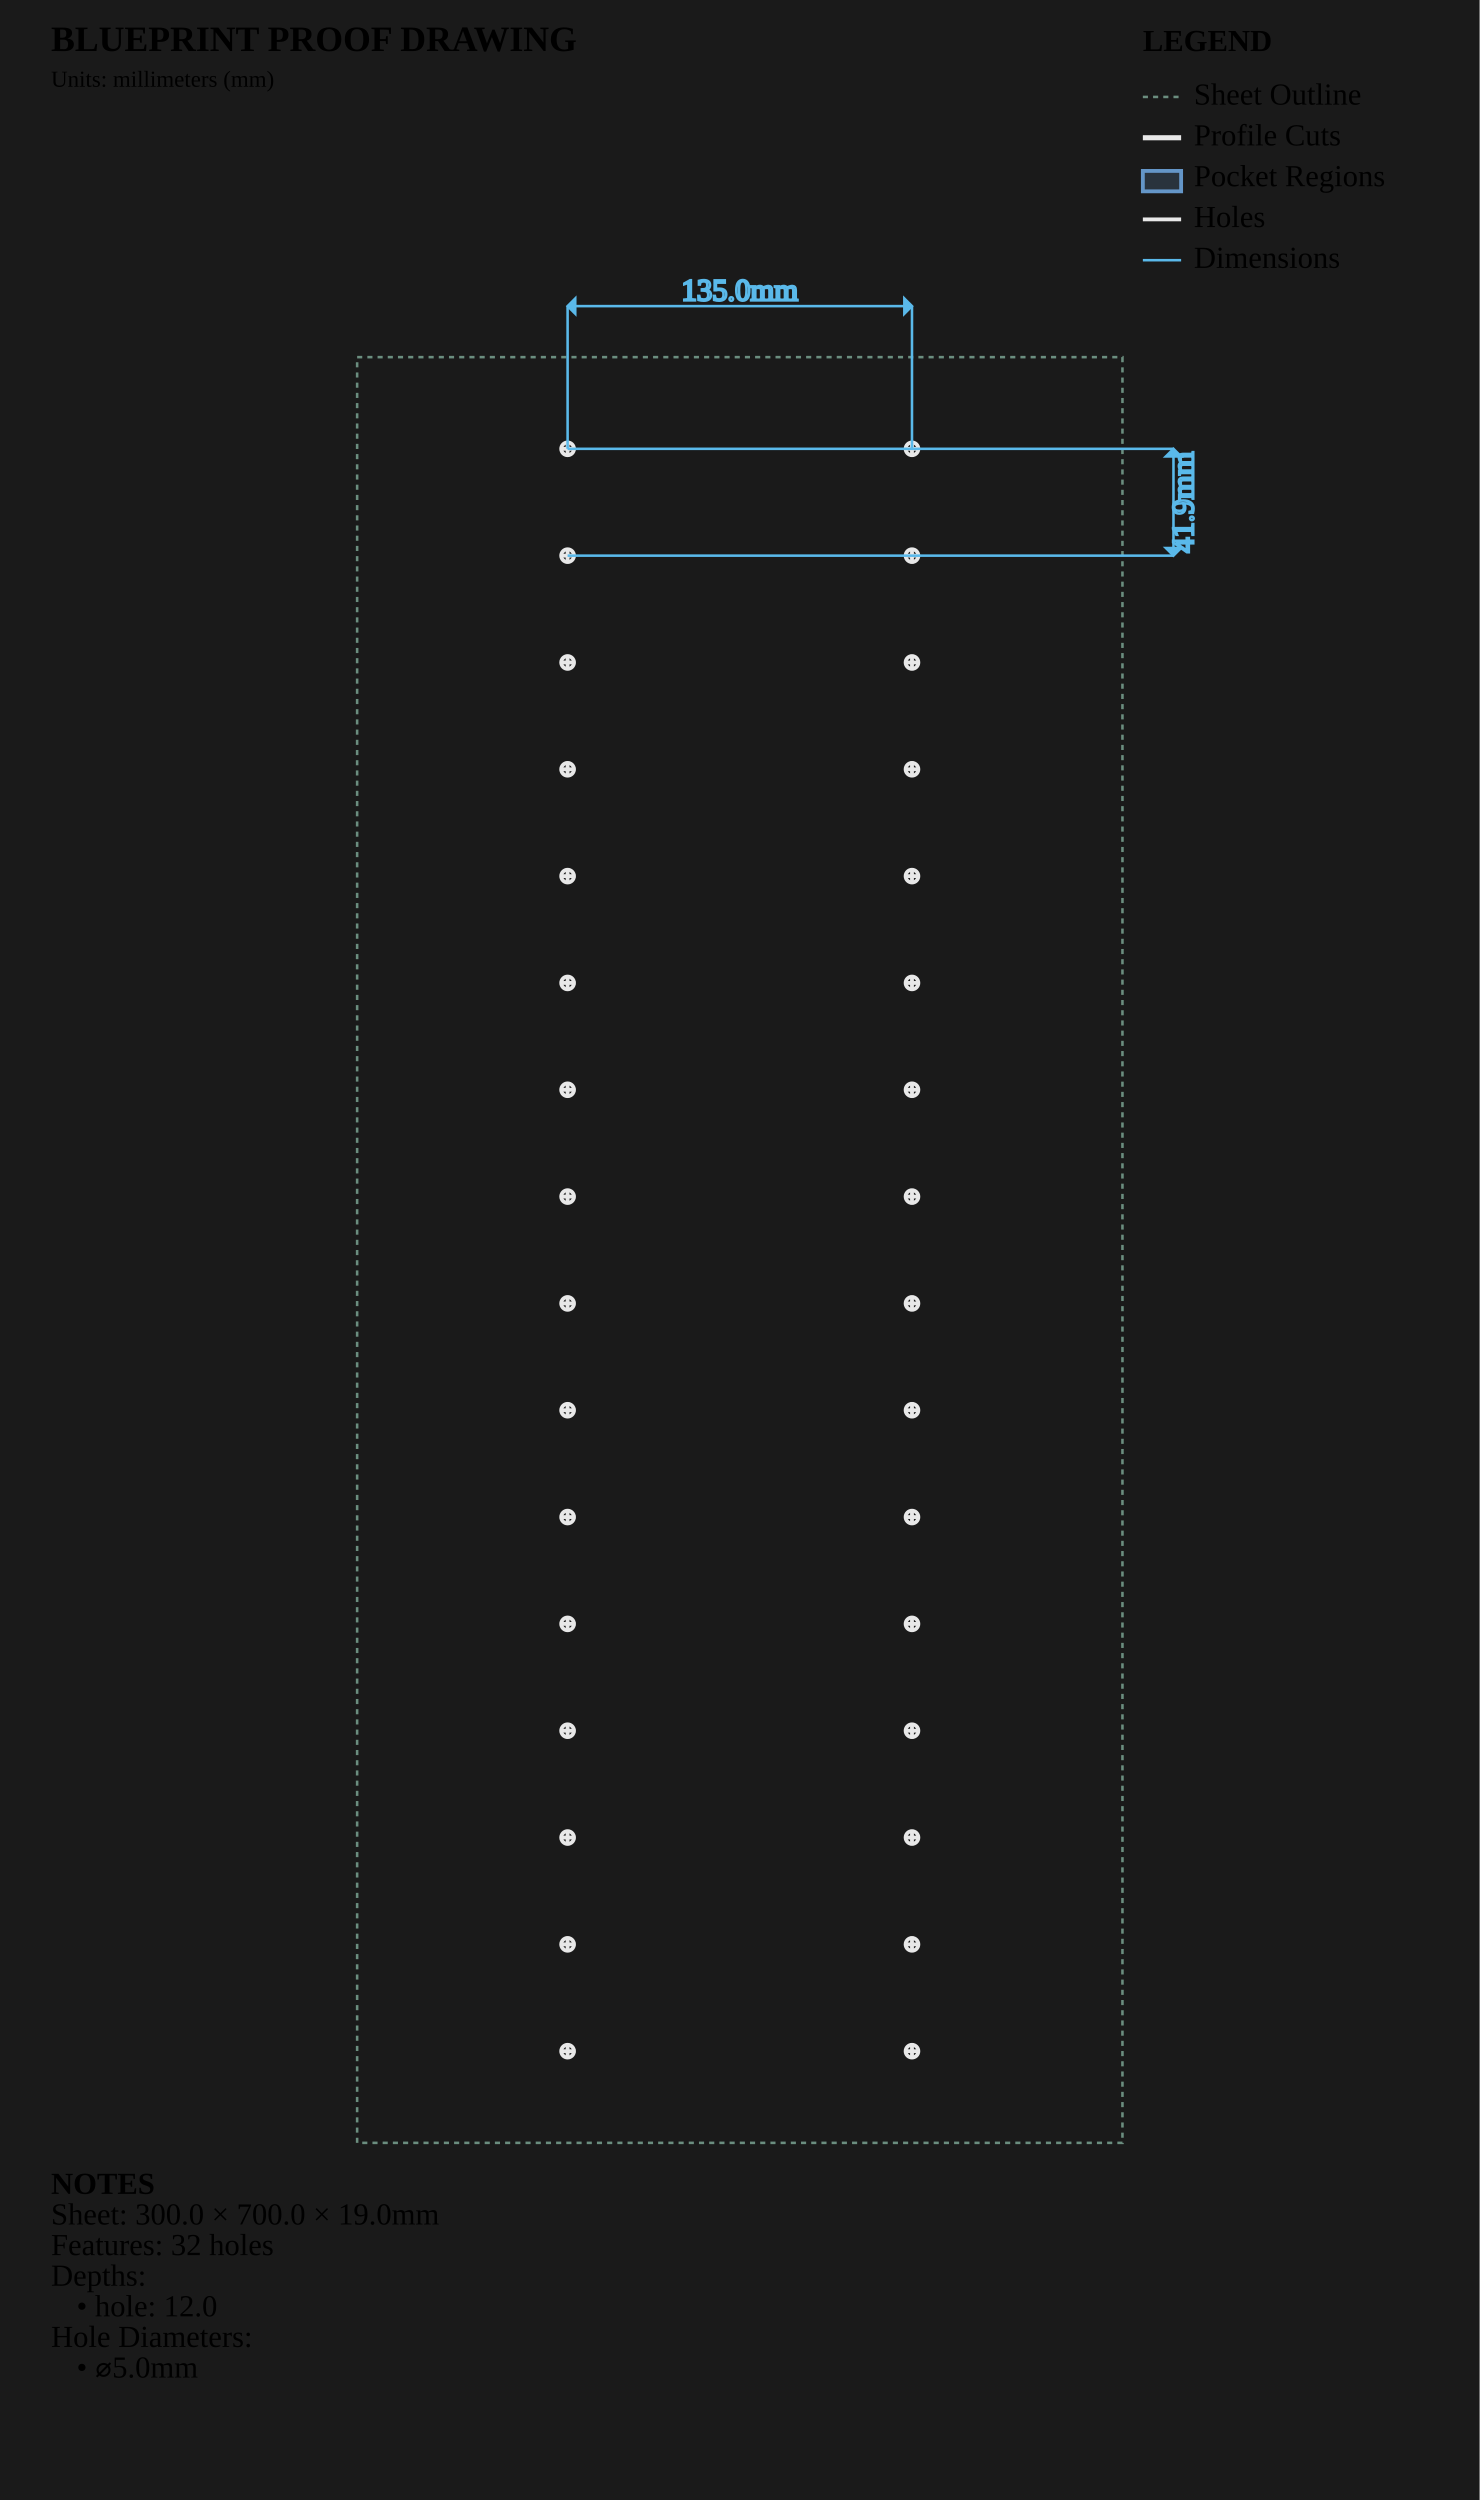
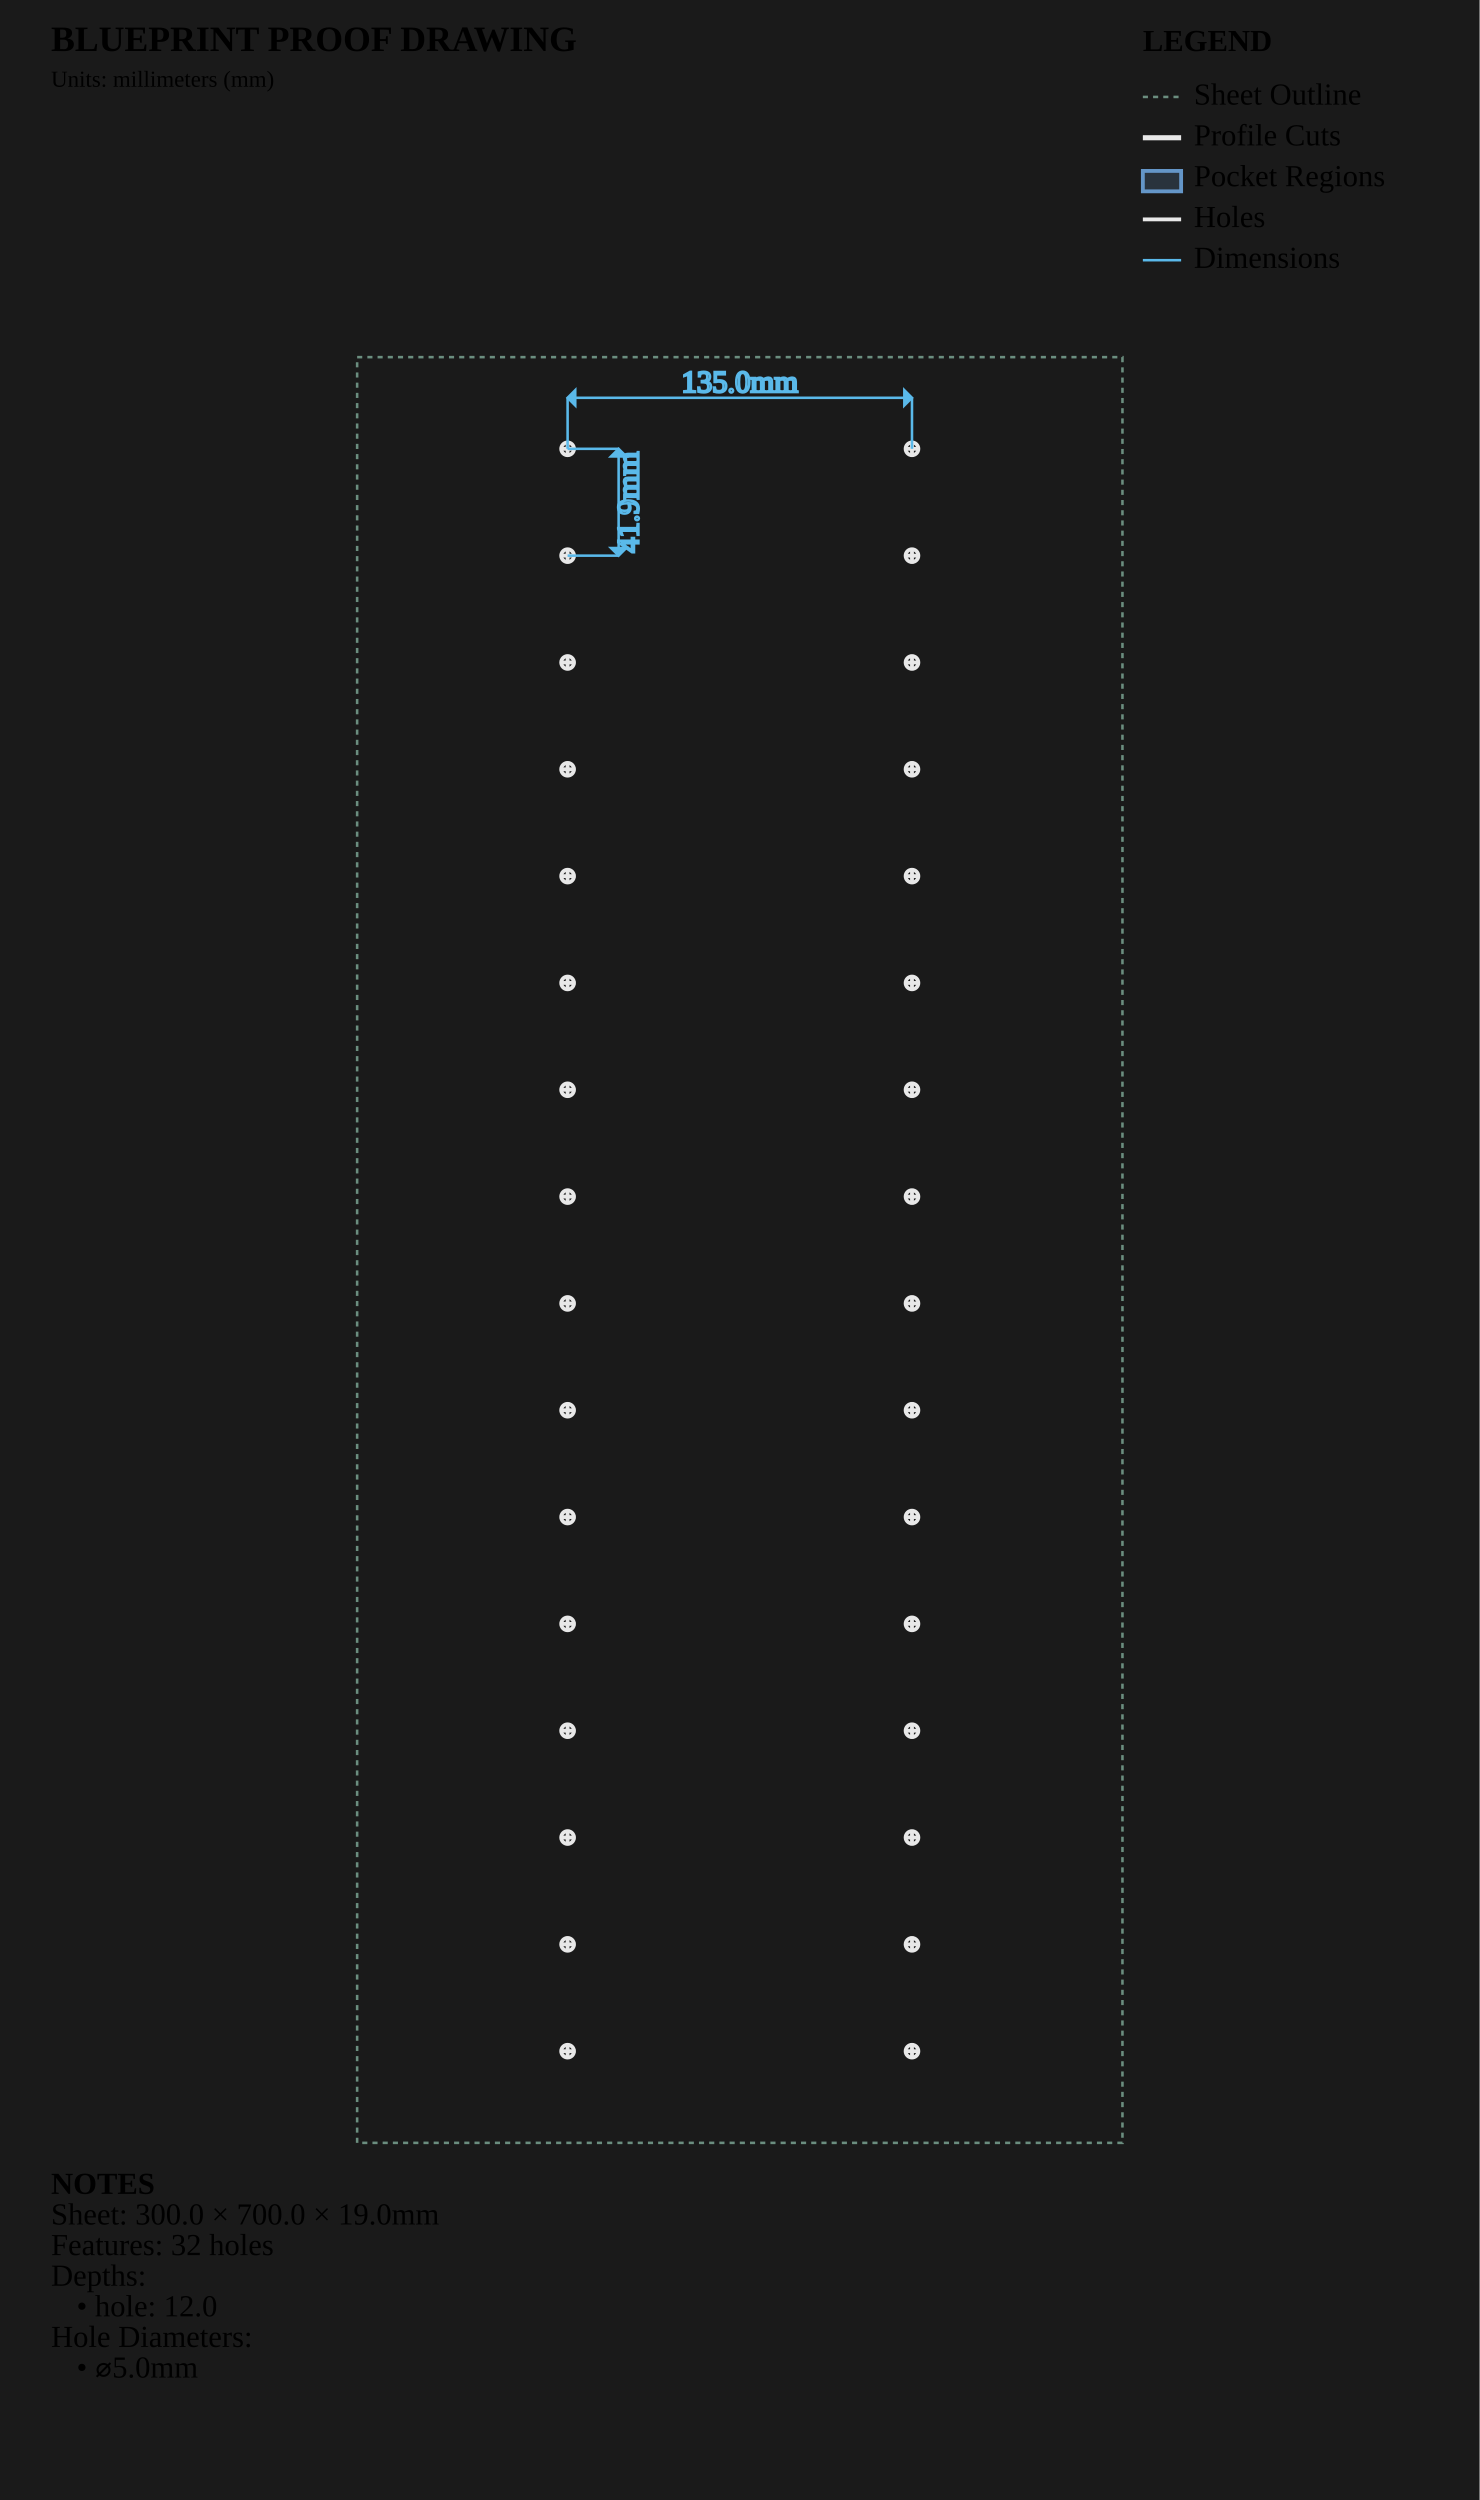
<svg xmlns="http://www.w3.org/2000/svg" viewBox="0 0 580.0 980.0" width="580.0mm" height="980.0mm">
  <style>
        .sheet-outline { stroke: #6b8e7f; stroke-width: 1; fill: none; stroke-dasharray: 2,2; }
        .profile-cuts { stroke: #e8e8e8; stroke-width: 2; fill: none; }
        .waste-cuts { stroke: #ff9500; stroke-width: 2; fill: none; stroke-dasharray: 8,4; }
        .pocket-regions { stroke: #6496c8; stroke-width: 1.5; fill: #6496c8; fill-opacity: 0.2; }
        .holes { stroke: #e8e8e8; stroke-width: 1.5; fill: none; }
        .engrave-paths { stroke: #888888; stroke-width: 1; fill: none; stroke-dasharray: 4,4; }
        .construction { stroke: #6b8e7f; stroke-width: 0.5; fill: none; stroke-dasharray: 2,2; }
        .dimensions { stroke: #5ab9ea; stroke-width: 1; fill: none; }
        .dimension-text { fill:
        .gap-dimensions { stroke: #ff9500; stroke-width: 1; fill: none; }
        .gap-text { fill:
        .notes { fill: #cccccc; font-family: monospace; font-size: 10px; }
        .legend { fill: #cccccc; font-family: monospace; font-size: 10px; }
        .part-label { fill: #ffcc00; font-family: monospace; font-size: 8px; font-weight: bold; }
    </style>
  <rect x="0" y="0" width="580.0" height="980.0" fill="#1a1a1a" />
  <g id="SHEET_OUTLINE" class="sheet-outline">
    <rect x="140" y="140" width="300.0" height="700.0" />
  </g>
  <g id="PROFILE_CUTS" class="profile-cuts" />
  <g id="WASTE_CUTS" class="waste-cuts" />
  <g id="POCKET_REGIONS" class="pocket-regions" />
  <g id="ENGRAVE_PATHS" class="engrave-paths" />
  <g id="HOLES" class="holes">
    <circle cx="222.5" cy="804.062" r="2.5" />
    <line x1="219.5" y1="804.062" x2="225.5" y2="804.062" />
    <line x1="222.5" y1="801.062" x2="222.5" y2="807.062" />
    <circle cx="357.5" cy="804.062" r="2.5" />
    <line x1="354.5" y1="804.062" x2="360.5" y2="804.062" />
    <line x1="357.5" y1="801.062" x2="357.5" y2="807.062" />
    <circle cx="222.5" cy="762.188" r="2.5" />
    <line x1="219.5" y1="762.188" x2="225.5" y2="762.188" />
    <line x1="222.5" y1="759.188" x2="222.5" y2="765.188" />
    <circle cx="357.5" cy="762.188" r="2.5" />
    <line x1="354.5" y1="762.188" x2="360.5" y2="762.188" />
    <line x1="357.5" y1="759.188" x2="357.5" y2="765.188" />
    <circle cx="222.5" cy="720.312" r="2.5" />
    <line x1="219.5" y1="720.312" x2="225.5" y2="720.312" />
    <line x1="222.5" y1="717.312" x2="222.5" y2="723.312" />
    <circle cx="357.5" cy="720.312" r="2.5" />
    <line x1="354.5" y1="720.312" x2="360.5" y2="720.312" />
    <line x1="357.5" y1="717.312" x2="357.5" y2="723.312" />
    <circle cx="222.5" cy="678.438" r="2.5" />
    <line x1="219.5" y1="678.438" x2="225.5" y2="678.438" />
    <line x1="222.5" y1="675.438" x2="222.5" y2="681.438" />
    <circle cx="357.5" cy="678.438" r="2.5" />
    <line x1="354.5" y1="678.438" x2="360.5" y2="678.438" />
    <line x1="357.5" y1="675.438" x2="357.5" y2="681.438" />
    <circle cx="222.5" cy="636.562" r="2.5" />
    <line x1="219.5" y1="636.562" x2="225.5" y2="636.562" />
    <line x1="222.5" y1="633.562" x2="222.5" y2="639.562" />
    <circle cx="357.5" cy="636.562" r="2.5" />
    <line x1="354.5" y1="636.562" x2="360.5" y2="636.562" />
    <line x1="357.5" y1="633.562" x2="357.5" y2="639.562" />
    <circle cx="222.5" cy="594.688" r="2.5" />
    <line x1="219.5" y1="594.688" x2="225.5" y2="594.688" />
    <line x1="222.5" y1="591.688" x2="222.5" y2="597.688" />
    <circle cx="357.5" cy="594.688" r="2.5" />
    <line x1="354.5" y1="594.688" x2="360.5" y2="594.688" />
    <line x1="357.5" y1="591.688" x2="357.5" y2="597.688" />
    <circle cx="222.5" cy="552.812" r="2.5" />
    <line x1="219.5" y1="552.812" x2="225.5" y2="552.812" />
    <line x1="222.5" y1="549.812" x2="222.5" y2="555.812" />
    <circle cx="357.5" cy="552.812" r="2.5" />
    <line x1="354.5" y1="552.812" x2="360.5" y2="552.812" />
    <line x1="357.5" y1="549.812" x2="357.5" y2="555.812" />
    <circle cx="222.5" cy="510.938" r="2.5" />
    <line x1="219.5" y1="510.938" x2="225.5" y2="510.938" />
    <line x1="222.5" y1="507.938" x2="222.5" y2="513.938" />
    <circle cx="357.5" cy="510.938" r="2.5" />
    <line x1="354.5" y1="510.938" x2="360.5" y2="510.938" />
    <line x1="357.5" y1="507.938" x2="357.5" y2="513.938" />
    <circle cx="222.5" cy="469.062" r="2.5" />
    <line x1="219.5" y1="469.062" x2="225.5" y2="469.062" />
    <line x1="222.5" y1="466.062" x2="222.5" y2="472.062" />
    <circle cx="357.5" cy="469.062" r="2.5" />
    <line x1="354.5" y1="469.062" x2="360.5" y2="469.062" />
    <line x1="357.5" y1="466.062" x2="357.5" y2="472.062" />
    <circle cx="222.5" cy="427.188" r="2.5" />
    <line x1="219.5" y1="427.188" x2="225.5" y2="427.188" />
    <line x1="222.5" y1="424.188" x2="222.5" y2="430.188" />
    <circle cx="357.5" cy="427.188" r="2.5" />
    <line x1="354.5" y1="427.188" x2="360.5" y2="427.188" />
    <line x1="357.5" y1="424.188" x2="357.5" y2="430.188" />
    <circle cx="222.5" cy="385.312" r="2.5" />
    <line x1="219.5" y1="385.312" x2="225.5" y2="385.312" />
    <line x1="222.5" y1="382.312" x2="222.5" y2="388.312" />
    <circle cx="357.5" cy="385.312" r="2.5" />
    <line x1="354.5" y1="385.312" x2="360.5" y2="385.312" />
    <line x1="357.5" y1="382.312" x2="357.5" y2="388.312" />
    <circle cx="222.5" cy="343.438" r="2.5" />
    <line x1="219.5" y1="343.438" x2="225.5" y2="343.438" />
    <line x1="222.5" y1="340.438" x2="222.5" y2="346.438" />
    <circle cx="357.5" cy="343.438" r="2.5" />
    <line x1="354.5" y1="343.438" x2="360.5" y2="343.438" />
    <line x1="357.5" y1="340.438" x2="357.5" y2="346.438" />
    <circle cx="222.5" cy="301.562" r="2.5" />
    <line x1="219.5" y1="301.562" x2="225.5" y2="301.562" />
    <line x1="222.5" y1="298.562" x2="222.5" y2="304.562" />
    <circle cx="357.5" cy="301.562" r="2.5" />
    <line x1="354.5" y1="301.562" x2="360.5" y2="301.562" />
    <line x1="357.5" y1="298.562" x2="357.5" y2="304.562" />
    <circle cx="222.5" cy="259.688" r="2.5" />
    <line x1="219.5" y1="259.688" x2="225.5" y2="259.688" />
    <line x1="222.5" y1="256.688" x2="222.5" y2="262.688" />
    <circle cx="357.5" cy="259.688" r="2.5" />
    <line x1="354.5" y1="259.688" x2="360.5" y2="259.688" />
    <line x1="357.5" y1="256.688" x2="357.5" y2="262.688" />
    <circle cx="222.5" cy="217.812" r="2.5" />
    <line x1="219.5" y1="217.812" x2="225.5" y2="217.812" />
    <line x1="222.5" y1="214.812" x2="222.5" y2="220.812" />
    <circle cx="357.5" cy="217.812" r="2.5" />
    <line x1="354.5" y1="217.812" x2="360.5" y2="217.812" />
    <line x1="357.5" y1="214.812" x2="357.5" y2="220.812" />
    <circle cx="222.5" cy="175.938" r="2.5" />
    <line x1="219.5" y1="175.938" x2="225.5" y2="175.938" />
    <line x1="222.5" y1="172.938" x2="222.5" y2="178.938" />
    <circle cx="357.5" cy="175.938" r="2.5" />
    <line x1="354.5" y1="175.938" x2="360.5" y2="175.938" />
    <line x1="357.5" y1="172.938" x2="357.5" y2="178.938" />
  </g>
  <g id="LABELS" class="labels" />
  <g id="CONSTRUCTION" class="construction" />
  <g id="DIMENSIONS" class="dimensions">
-     <line x1="222.5" y1="175.938" x2="222.5" y2="120.0" stroke="#5ab9ea" stroke-width="1" />
-     <line x1="357.5" y1="175.938" x2="357.5" y2="120.0" stroke="#5ab9ea" stroke-width="1" />
-     <line x1="222.5" y1="120.0" x2="357.5" y2="120.0" stroke="#5ab9ea" stroke-width="1" />
-     <polygon points="222.5,120.0 225.5,117.0 225.5,123.0" fill="#5ab9ea" />
-     <polygon points="357.5,120.0 354.5,117.0 354.5,123.0" fill="#5ab9ea" />
-     <text x="290.0" y="115.0" class="dimension-text" text-anchor="middle" dominant-baseline="middle">135.0mm</text>
-     <line x1="222.5" y1="175.938" x2="460.0" y2="175.938" stroke="#5ab9ea" stroke-width="1" />
-     <line x1="222.5" y1="217.812" x2="460.0" y2="217.812" stroke="#5ab9ea" stroke-width="1" />
-     <line x1="460.0" y1="175.938" x2="460.0" y2="217.812" stroke="#5ab9ea" stroke-width="1" />
-     <polygon points="460.0,175.938 457.0,178.938 463.0,178.938" fill="#5ab9ea" />
-     <polygon points="460.0,217.812 457.0,214.812 463.0,214.812" fill="#5ab9ea" />
-     <text x="465.0" y="196.875" class="dimension-text" text-anchor="middle" dominant-baseline="middle" transform="rotate(-90 465.0 196.875)">41.9mm</text>
+     <line x1="222.5" y1="175.938" x2="222.5" y2="155.938" stroke="#5ab9ea" stroke-width="1" />
+     <line x1="357.5" y1="175.938" x2="357.5" y2="155.938" stroke="#5ab9ea" stroke-width="1" />
+     <line x1="222.5" y1="155.938" x2="357.5" y2="155.938" stroke="#5ab9ea" stroke-width="1" />
+     <polygon points="222.5,155.938 225.5,152.938 225.5,158.938" fill="#5ab9ea" />
+     <polygon points="357.5,155.938 354.5,152.938 354.5,158.938" fill="#5ab9ea" />
+     <text x="290.0" y="150.938" class="dimension-text" text-anchor="middle" dominant-baseline="middle">135.0mm</text>
+     <line x1="222.5" y1="175.938" x2="242.5" y2="175.938" stroke="#5ab9ea" stroke-width="1" />
+     <line x1="222.5" y1="217.812" x2="242.5" y2="217.812" stroke="#5ab9ea" stroke-width="1" />
+     <line x1="242.5" y1="175.938" x2="242.5" y2="217.812" stroke="#5ab9ea" stroke-width="1" />
+     <polygon points="242.5,175.938 239.5,178.938 245.5,178.938" fill="#5ab9ea" />
+     <polygon points="242.5,217.812 239.5,214.812 245.5,214.812" fill="#5ab9ea" />
+     <text x="247.5" y="196.875" class="dimension-text" text-anchor="middle" dominant-baseline="middle" transform="rotate(-90 247.5 196.875)">41.9mm</text>
  </g>
  <g id="NOTES" class="notes">
    <text x="20" y="860.0" class="notes" font-weight="bold">NOTES</text>
    <text x="20" y="872.0" class="notes">Sheet: 300.0 × 700.0 × 19.0mm</text>
    <text x="20" y="884.0" class="notes">Features: 32 holes</text>
    <text x="20" y="896.0" class="notes">Depths:</text>
    <text x="30" y="908.0" class="notes">• hole: 12.0</text>
    <text x="20" y="920.0" class="notes">Hole Diameters:</text>
    <text x="30" y="932.0" class="notes">• ⌀5.0mm</text>
  </g>
  <g id="TITLE_BLOCK" class="title-block">
    <text x="20" y="20" class="notes" font-weight="bold" font-size="14px">BLUEPRINT PROOF DRAWING</text>
    <text x="20" y="34" class="notes" font-size="9px">Units: millimeters (mm)</text>
  </g>
  <g id="LEGEND" class="legend">
    <text x="448.0" y="20" class="legend" font-weight="bold">LEGEND</text>
    <line x1="448.0" y1="38" x2="463.0" y2="38" stroke="#6b8e7f" stroke-width="1" stroke-dasharray="2,2" />
    <text x="468.0" y="41" class="legend">Sheet Outline</text>
    <line x1="448.0" y1="54" x2="463.0" y2="54" stroke="#e8e8e8" stroke-width="2" />
    <text x="468.0" y="57" class="legend">Profile Cuts</text>
    <rect x="448.0" y="67" width="15.0" height="8" stroke="#6496c8" stroke-width="1.5" fill="#6496c8" fill-opacity="0.2" />
    <text x="468.0" y="73" class="legend">Pocket Regions</text>
    <line x1="448.0" y1="86" x2="463.0" y2="86" stroke="#e8e8e8" stroke-width="1.5" />
    <text x="468.0" y="89" class="legend">Holes</text>
    <line x1="448.0" y1="102" x2="463.0" y2="102" stroke="#5ab9ea" stroke-width="1" />
    <text x="468.0" y="105" class="legend">Dimensions</text>
  </g>
</svg>
